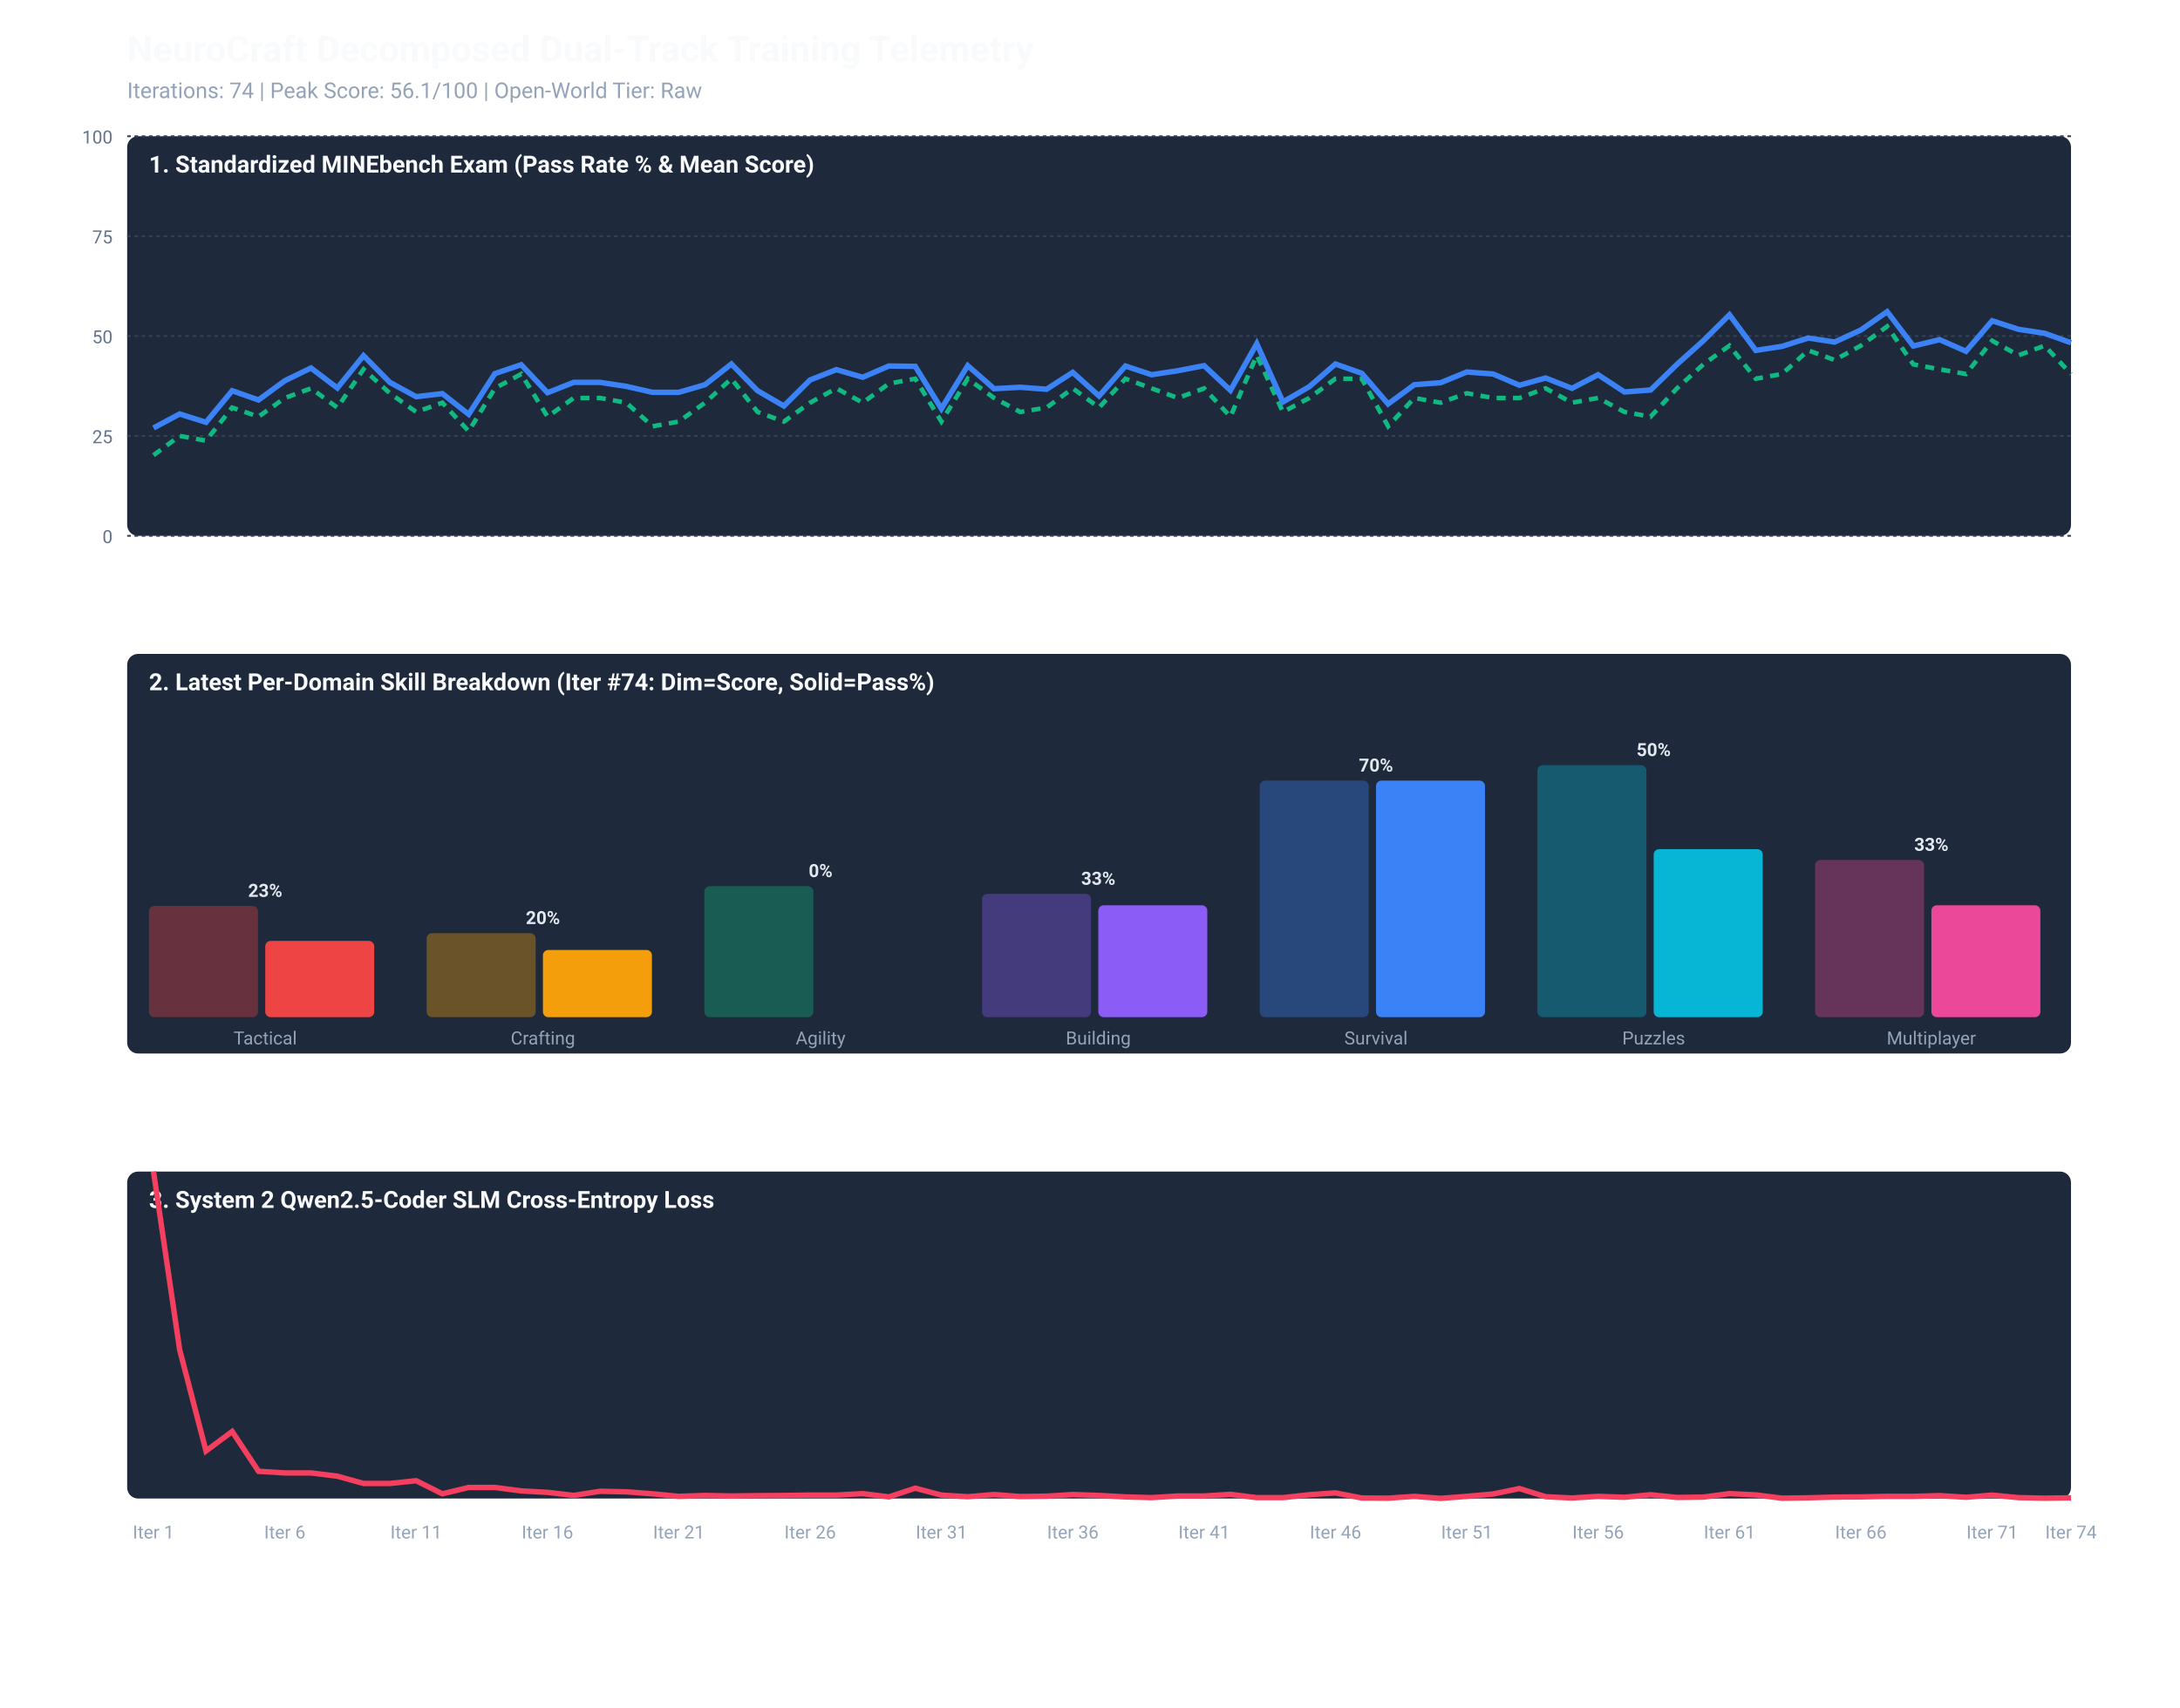
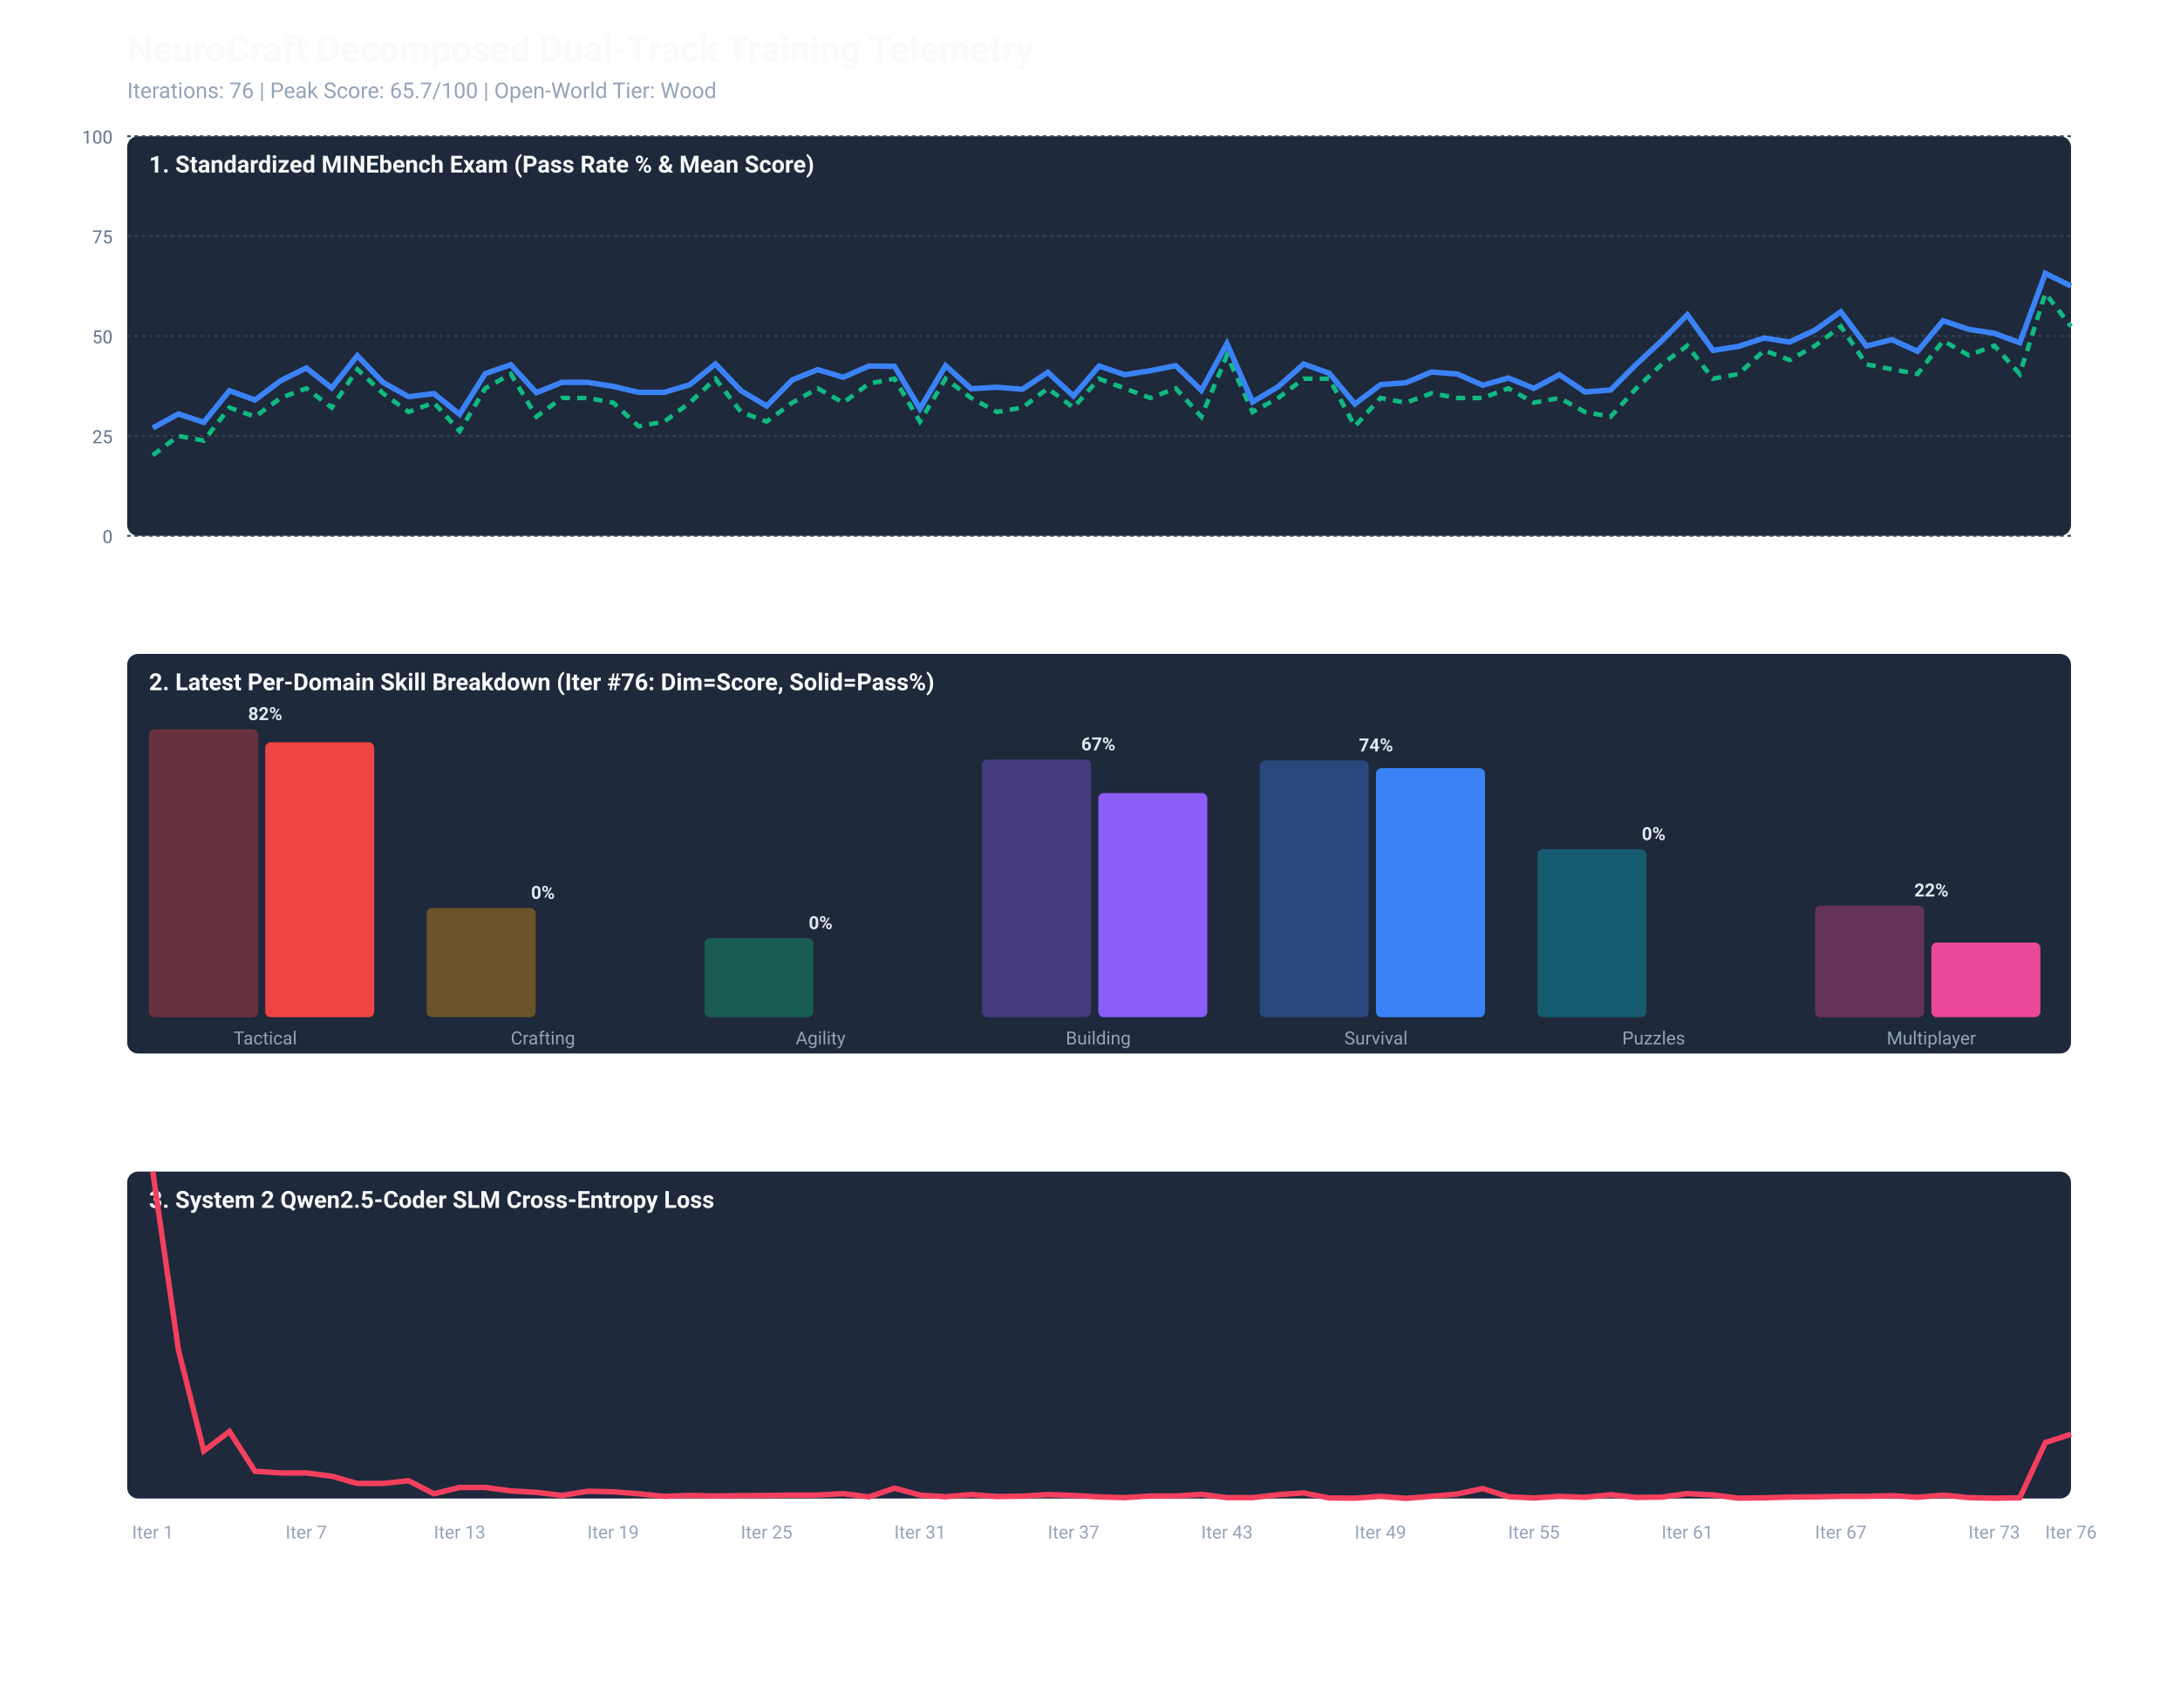
<svg xmlns="http://www.w3.org/2000/svg" viewBox="0 0 1200 940" width="1200" height="940" style="background-color: #0b1120; font-family: -apple-system, BlinkMacSystemFont, 'Segoe UI', Roboto, sans-serif;">
  <text x="70" y="34" fill="#f8fafc" font-size="20" font-weight="bold">NeuroCraft Decomposed Dual-Track Training Telemetry</text>
-   <text x="70" y="54" fill="#94a3b8" font-size="12">Iterations: 74 | Peak Score: 56.1/100 | Open-World Tier: Raw</text>
+   <text x="70" y="54" fill="#94a3b8" font-size="12">Iterations: 76 | Peak Score: 65.7/100 | Open-World Tier: Wood</text>
  <rect x="70" y="75" width="1070" height="220" fill="#1e293b" rx="6" />
  <text x="82" y="95" fill="#f8fafc" font-size="13" font-weight="bold">1. Standardized MINEbench Exam (Pass Rate % &amp; Mean Score)</text>
  <line x1="70" y1="295" x2="1140" y2="295" stroke="#334155" stroke-width="1" stroke-dasharray="2,2" />
  <text x="62" y="299" fill="#64748b" font-size="10" text-anchor="end">0</text>
  <line x1="70" y1="240" x2="1140" y2="240" stroke="#334155" stroke-width="1" stroke-dasharray="2,2" />
  <text x="62" y="244" fill="#64748b" font-size="10" text-anchor="end">25</text>
  <line x1="70" y1="185" x2="1140" y2="185" stroke="#334155" stroke-width="1" stroke-dasharray="2,2" />
  <text x="62" y="189" fill="#64748b" font-size="10" text-anchor="end">50</text>
  <line x1="70" y1="130" x2="1140" y2="130" stroke="#334155" stroke-width="1" stroke-dasharray="2,2" />
  <text x="62" y="134" fill="#64748b" font-size="10" text-anchor="end">75</text>
  <line x1="70" y1="75" x2="1140" y2="75" stroke="#334155" stroke-width="1" stroke-dasharray="2,2" />
  <text x="62" y="79" fill="#64748b" font-size="10" text-anchor="end">100</text>
-   <path d="M 84.5 250.6 L 98.9 240.0 L 113.4 242.6 L 127.8 224.4 L 142.3 229.4 L 156.8 219.1 L 171.2 213.8 L 185.7 224.4 L 200.1 203.3 L 214.6 216.5 L 229.1 226.8 L 243.5 221.7 L 258.0 237.4 L 272.4 213.8 L 286.9 205.9 L 301.4 229.4 L 315.8 219.1 L 330.3 219.1 L 344.7 221.7 L 359.2 234.7 L 373.6 232.1 L 388.1 221.7 L 402.6 208.5 L 417.0 226.8 L 431.5 232.1 L 445.9 221.7 L 460.4 213.8 L 474.9 221.7 L 489.3 211.2 L 503.8 208.5 L 518.2 232.1 L 532.7 208.5 L 547.2 219.1 L 561.6 226.8 L 576.1 224.4 L 590.5 213.8 L 605.0 224.4 L 619.5 208.5 L 633.9 213.8 L 648.4 219.1 L 662.8 213.8 L 677.3 229.4 L 691.8 195.6 L 706.2 226.8 L 720.7 219.1 L 735.1 208.5 L 749.6 208.5 L 764.1 234.7 L 778.5 219.1 L 793.0 221.7 L 807.4 216.5 L 821.9 219.1 L 836.4 219.1 L 850.8 213.8 L 865.3 221.7 L 879.7 219.1 L 894.2 226.8 L 908.6 229.4 L 923.1 213.8 L 937.6 200.6 L 952.0 190.3 L 966.5 208.5 L 980.9 205.9 L 995.4 192.9 L 1009.9 198.2 L 1024.3 190.3 L 1038.8 179.7 L 1053.2 200.6 L 1067.7 203.3 L 1082.2 205.9 L 1096.6 187.6 L 1111.1 195.6 L 1125.5 190.3 L 1140.0 205.9" fill="none" stroke="#10b981" stroke-width="2.5" stroke-dasharray="5,4" />
-   <path d="M 84.5 235.6 L 98.9 227.9 L 113.4 232.5 L 127.8 215.1 L 142.3 220.2 L 156.8 209.6 L 171.2 202.6 L 185.7 213.6 L 200.1 195.8 L 214.6 210.5 L 229.1 218.4 L 243.5 216.7 L 258.0 228.1 L 272.4 205.7 L 286.9 200.8 L 301.4 216.2 L 315.8 210.5 L 330.3 210.5 L 344.7 212.7 L 359.2 216.0 L 373.6 216.0 L 388.1 211.8 L 402.6 200.4 L 417.0 215.1 L 431.5 223.5 L 445.9 209.2 L 460.4 203.5 L 474.9 207.7 L 489.3 201.5 L 503.8 201.7 L 518.2 225.0 L 532.7 201.3 L 547.2 214.0 L 561.6 213.2 L 576.1 214.3 L 590.5 205.0 L 605.0 218.0 L 619.5 201.5 L 633.9 206.3 L 648.4 204.1 L 662.8 201.3 L 677.3 214.9 L 691.8 189.2 L 706.2 221.3 L 720.7 212.9 L 735.1 200.4 L 749.6 205.5 L 764.1 222.4 L 778.5 211.8 L 793.0 210.7 L 807.4 204.8 L 821.9 205.9 L 836.4 212.1 L 850.8 208.1 L 865.3 213.8 L 879.7 206.3 L 894.2 215.8 L 908.6 214.7 L 923.1 200.6 L 937.6 187.6 L 952.0 173.3 L 966.5 192.9 L 980.9 190.7 L 995.4 186.1 L 1009.9 188.3 L 1024.3 181.7 L 1038.8 171.6 L 1053.2 190.5 L 1067.7 187.0 L 1082.2 193.4 L 1096.6 176.6 L 1111.1 181.3 L 1125.5 183.5 L 1140.0 188.7" fill="none" stroke="#3b82f6" stroke-width="3" />
+   <path d="M 84.1 250.6 L 98.2 240.0 L 112.2 242.6 L 126.3 224.4 L 140.4 229.4 L 154.5 219.1 L 168.6 213.8 L 182.6 224.4 L 196.7 203.3 L 210.8 216.5 L 224.9 226.8 L 238.9 221.7 L 253.0 237.4 L 267.1 213.8 L 281.2 205.9 L 295.3 229.4 L 309.3 219.1 L 323.4 219.1 L 337.5 221.7 L 351.6 234.7 L 365.7 232.1 L 379.7 221.7 L 393.8 208.5 L 407.9 226.8 L 422.0 232.1 L 436.1 221.7 L 450.1 213.8 L 464.2 221.7 L 478.3 211.2 L 492.4 208.5 L 506.4 232.1 L 520.5 208.5 L 534.6 219.1 L 548.7 226.8 L 562.8 224.4 L 576.8 213.8 L 590.9 224.4 L 605.0 208.5 L 619.1 213.8 L 633.2 219.1 L 647.2 213.8 L 661.3 229.4 L 675.4 195.6 L 689.5 226.8 L 703.6 219.1 L 717.6 208.5 L 731.7 208.5 L 745.8 234.7 L 759.9 219.1 L 773.9 221.7 L 788.0 216.5 L 802.1 219.1 L 816.2 219.1 L 830.3 213.8 L 844.3 221.7 L 858.4 219.1 L 872.5 226.8 L 886.6 229.4 L 900.7 213.8 L 914.7 200.6 L 928.8 190.3 L 942.9 208.5 L 957.0 205.9 L 971.1 192.9 L 985.1 198.2 L 999.2 190.3 L 1013.3 179.7 L 1027.4 200.6 L 1041.4 203.3 L 1055.5 205.9 L 1069.6 187.6 L 1083.7 195.6 L 1097.8 190.3 L 1111.8 205.9 L 1125.9 161.5 L 1140.0 179.7" fill="none" stroke="#10b981" stroke-width="2.5" stroke-dasharray="5,4" />
+   <path d="M 84.1 235.6 L 98.2 227.9 L 112.2 232.5 L 126.3 215.1 L 140.4 220.2 L 154.5 209.6 L 168.6 202.6 L 182.6 213.6 L 196.7 195.8 L 210.8 210.5 L 224.9 218.4 L 238.9 216.7 L 253.0 228.1 L 267.1 205.7 L 281.2 200.8 L 295.3 216.2 L 309.3 210.5 L 323.4 210.5 L 337.5 212.7 L 351.6 216.0 L 365.7 216.0 L 379.7 211.8 L 393.8 200.4 L 407.9 215.1 L 422.0 223.5 L 436.1 209.2 L 450.1 203.5 L 464.2 207.7 L 478.3 201.5 L 492.4 201.7 L 506.4 225.0 L 520.5 201.3 L 534.6 214.0 L 548.7 213.2 L 562.8 214.3 L 576.8 205.0 L 590.9 218.0 L 605.0 201.5 L 619.1 206.3 L 633.2 204.1 L 647.2 201.3 L 661.3 214.9 L 675.4 189.2 L 689.5 221.3 L 703.6 212.9 L 717.6 200.4 L 731.7 205.5 L 745.8 222.4 L 759.9 211.8 L 773.9 210.7 L 788.0 204.8 L 802.1 205.9 L 816.2 212.1 L 830.3 208.1 L 844.3 213.8 L 858.4 206.3 L 872.5 215.8 L 886.6 214.7 L 900.7 200.6 L 914.7 187.6 L 928.8 173.3 L 942.9 192.9 L 957.0 190.7 L 971.1 186.1 L 985.1 188.3 L 999.2 181.7 L 1013.3 171.6 L 1027.4 190.5 L 1041.4 187.0 L 1055.5 193.4 L 1069.6 176.6 L 1083.7 181.3 L 1097.8 183.5 L 1111.8 188.7 L 1125.9 150.5 L 1140.0 157.5" fill="none" stroke="#3b82f6" stroke-width="3" />
  <rect x="70" y="360" width="1070" height="220" fill="#1e293b" rx="6" />
-   <text x="82" y="380" fill="#f8fafc" font-size="13" font-weight="bold">2. Latest Per-Domain Skill Breakdown (Iter #74: Dim=Score, Solid=Pass%)</text>
-   <rect x="82" y="498.765" width="60" height="61.235" fill="#ef4444" fill-opacity="0.35" rx="3" />
-   <rect x="146" y="518.005" width="60" height="41.995" fill="#ef4444" rx="3" />
-   <text x="146" y="493.765" fill="#e2e8f0" font-size="10" font-weight="bold" text-anchor="middle">23%</text>
+   <text x="82" y="380" fill="#f8fafc" font-size="13" font-weight="bold">2. Latest Per-Domain Skill Breakdown (Iter #76: Dim=Score, Solid=Pass%)</text>
+   <rect x="82" y="401.455" width="60" height="158.545" fill="#ef4444" fill-opacity="0.35" rx="3" />
+   <rect x="146" y="408.67" width="60" height="151.33" fill="#ef4444" rx="3" />
+   <text x="146" y="396.455" fill="#e2e8f0" font-size="10" font-weight="bold" text-anchor="middle">82%</text>
  <text x="146" y="575" fill="#94a3b8" font-size="10" text-anchor="middle">Tactical</text>
-   <rect x="234.857" y="513.75" width="60" height="46.25" fill="#f59e0b" fill-opacity="0.35" rx="3" />
-   <rect x="298.857" y="523" width="60" height="37" fill="#f59e0b" rx="3" />
-   <text x="298.857" y="508.75" fill="#e2e8f0" font-size="10" font-weight="bold" text-anchor="middle">20%</text>
+   <rect x="234.857" y="499.875" width="60" height="60.125" fill="#f59e0b" fill-opacity="0.35" rx="3" />
+   <rect x="298.857" y="560" width="60" height="0" fill="#f59e0b" rx="3" />
+   <text x="298.857" y="494.875" fill="#e2e8f0" font-size="10" font-weight="bold" text-anchor="middle">0%</text>
  <text x="298.857" y="575" fill="#94a3b8" font-size="10" text-anchor="middle">Crafting</text>
-   <rect x="387.714" y="487.85" width="60" height="72.15" fill="#10b981" fill-opacity="0.35" rx="3" />
+   <rect x="387.714" y="516.525" width="60" height="43.475" fill="#10b981" fill-opacity="0.35" rx="3" />
  <rect x="451.714" y="560" width="60" height="0" fill="#10b981" rx="3" />
-   <text x="451.714" y="482.85" fill="#e2e8f0" font-size="10" font-weight="bold" text-anchor="middle">0%</text>
+   <text x="451.714" y="511.525" fill="#e2e8f0" font-size="10" font-weight="bold" text-anchor="middle">0%</text>
  <text x="451.714" y="575" fill="#94a3b8" font-size="10" text-anchor="middle">Agility</text>
-   <rect x="540.571" y="492.105" width="60" height="67.895" fill="#8b5cf6" fill-opacity="0.35" rx="3" />
-   <rect x="604.571" y="498.395" width="60" height="61.605" fill="#8b5cf6" rx="3" />
-   <text x="604.571" y="487.105" fill="#e2e8f0" font-size="10" font-weight="bold" text-anchor="middle">33%</text>
+   <rect x="540.571" y="418.105" width="60" height="141.895" fill="#8b5cf6" fill-opacity="0.35" rx="3" />
+   <rect x="604.571" y="436.605" width="60" height="123.395" fill="#8b5cf6" rx="3" />
+   <text x="604.571" y="413.105" fill="#e2e8f0" font-size="10" font-weight="bold" text-anchor="middle">67%</text>
  <text x="604.571" y="575" fill="#94a3b8" font-size="10" text-anchor="middle">Building</text>
-   <rect x="693.429" y="429.76" width="60" height="130.24" fill="#3b82f6" fill-opacity="0.35" rx="3" />
-   <rect x="757.429" y="429.76" width="60" height="130.24" fill="#3b82f6" rx="3" />
-   <text x="757.429" y="424.76" fill="#e2e8f0" font-size="10" font-weight="bold" text-anchor="middle">70%</text>
+   <rect x="693.429" y="418.66" width="60" height="141.34" fill="#3b82f6" fill-opacity="0.35" rx="3" />
+   <rect x="757.429" y="422.915" width="60" height="137.085" fill="#3b82f6" rx="3" />
+   <text x="757.429" y="413.66" fill="#e2e8f0" font-size="10" font-weight="bold" text-anchor="middle">74%</text>
  <text x="757.429" y="575" fill="#94a3b8" font-size="10" text-anchor="middle">Survival</text>
-   <rect x="846.286" y="421.25" width="60" height="138.75" fill="#06b6d4" fill-opacity="0.35" rx="3" />
-   <rect x="910.286" y="467.5" width="60" height="92.5" fill="#06b6d4" rx="3" />
-   <text x="910.286" y="416.25" fill="#e2e8f0" font-size="10" font-weight="bold" text-anchor="middle">50%</text>
+   <rect x="846.286" y="467.5" width="60" height="92.5" fill="#06b6d4" fill-opacity="0.35" rx="3" />
+   <rect x="910.286" y="560" width="60" height="0" fill="#06b6d4" rx="3" />
+   <text x="910.286" y="462.5" fill="#e2e8f0" font-size="10" font-weight="bold" text-anchor="middle">0%</text>
  <text x="910.286" y="575" fill="#94a3b8" font-size="10" text-anchor="middle">Puzzles</text>
-   <rect x="999.143" y="473.42" width="60" height="86.58" fill="#ec4899" fill-opacity="0.35" rx="3" />
-   <rect x="1063.143" y="498.395" width="60" height="61.605" fill="#ec4899" rx="3" />
-   <text x="1063.143" y="468.42" fill="#e2e8f0" font-size="10" font-weight="bold" text-anchor="middle">33%</text>
+   <rect x="999.143" y="498.58" width="60" height="61.42" fill="#ec4899" fill-opacity="0.35" rx="3" />
+   <rect x="1063.143" y="518.93" width="60" height="41.07" fill="#ec4899" rx="3" />
+   <text x="1063.143" y="493.58" fill="#e2e8f0" font-size="10" font-weight="bold" text-anchor="middle">22%</text>
  <text x="1063.143" y="575" fill="#94a3b8" font-size="10" text-anchor="middle">Multiplayer</text>
  <rect x="70" y="645" width="1070" height="180" fill="#1e293b" rx="6" />
  <text x="82" y="665" fill="#f8fafc" font-size="13" font-weight="bold">3. System 2 Qwen2.5-Coder SLM Cross-Entropy Loss</text>
-   <path d="M 84.5 645.0 L 98.9 743.1 L 113.4 798.8 L 127.8 788.1 L 142.3 810.0 L 156.8 810.9 L 171.2 810.9 L 185.7 812.7 L 200.1 816.7 L 214.6 816.7 L 229.1 815.2 L 243.5 822.4 L 258.0 818.9 L 272.4 818.9 L 286.9 820.8 L 301.4 821.6 L 315.8 823.3 L 330.3 821.0 L 344.7 821.3 L 359.2 822.4 L 373.6 823.8 L 388.1 823.3 L 402.6 823.6 L 417.0 823.4 L 431.5 823.3 L 445.9 823.1 L 460.4 823.1 L 474.9 822.3 L 489.3 824.1 L 503.8 819.3 L 518.2 823.1 L 532.7 824.0 L 547.2 822.8 L 561.6 823.9 L 576.1 823.7 L 590.5 822.8 L 605.0 823.3 L 619.5 824.1 L 633.9 824.5 L 648.4 823.6 L 662.8 823.6 L 677.3 822.7 L 691.8 824.5 L 706.2 824.5 L 720.7 822.9 L 735.1 821.9 L 749.6 824.7 L 764.1 824.8 L 778.5 823.8 L 793.0 824.9 L 807.4 823.8 L 821.9 822.5 L 836.4 819.5 L 850.8 824.0 L 865.3 824.7 L 879.7 823.8 L 894.2 824.3 L 908.6 822.9 L 923.1 824.4 L 937.6 824.2 L 952.0 822.3 L 966.5 823.0 L 980.9 824.8 L 995.4 824.6 L 1009.9 824.2 L 1024.3 824.1 L 1038.8 823.8 L 1053.2 823.8 L 1067.7 823.4 L 1082.2 824.3 L 1096.6 823.1 L 1111.1 824.5 L 1125.5 824.8 L 1140.0 824.6" fill="none" stroke="#f43f5e" stroke-width="3" />
-   <text x="84.459" y="847" fill="#94a3b8" font-size="10" text-anchor="middle">Iter 1</text>
-   <text x="156.757" y="847" fill="#94a3b8" font-size="10" text-anchor="middle">Iter 6</text>
-   <text x="229.054" y="847" fill="#94a3b8" font-size="10" text-anchor="middle">Iter 11</text>
-   <text x="301.351" y="847" fill="#94a3b8" font-size="10" text-anchor="middle">Iter 16</text>
-   <text x="373.649" y="847" fill="#94a3b8" font-size="10" text-anchor="middle">Iter 21</text>
-   <text x="445.946" y="847" fill="#94a3b8" font-size="10" text-anchor="middle">Iter 26</text>
-   <text x="518.243" y="847" fill="#94a3b8" font-size="10" text-anchor="middle">Iter 31</text>
-   <text x="590.541" y="847" fill="#94a3b8" font-size="10" text-anchor="middle">Iter 36</text>
-   <text x="662.838" y="847" fill="#94a3b8" font-size="10" text-anchor="middle">Iter 41</text>
-   <text x="735.135" y="847" fill="#94a3b8" font-size="10" text-anchor="middle">Iter 46</text>
-   <text x="807.432" y="847" fill="#94a3b8" font-size="10" text-anchor="middle">Iter 51</text>
-   <text x="879.73" y="847" fill="#94a3b8" font-size="10" text-anchor="middle">Iter 56</text>
-   <text x="952.027" y="847" fill="#94a3b8" font-size="10" text-anchor="middle">Iter 61</text>
-   <text x="1024.324" y="847" fill="#94a3b8" font-size="10" text-anchor="middle">Iter 66</text>
-   <text x="1096.622" y="847" fill="#94a3b8" font-size="10" text-anchor="middle">Iter 71</text>
-   <text x="1140" y="847" fill="#94a3b8" font-size="10" text-anchor="middle">Iter 74</text>
+   <path d="M 84.1 645.0 L 98.2 743.1 L 112.2 798.8 L 126.3 788.1 L 140.4 810.0 L 154.5 810.9 L 168.6 810.9 L 182.6 812.7 L 196.7 816.7 L 210.8 816.7 L 224.9 815.2 L 238.9 822.4 L 253.0 818.9 L 267.1 818.9 L 281.2 820.8 L 295.3 821.6 L 309.3 823.3 L 323.4 821.0 L 337.5 821.3 L 351.6 822.4 L 365.7 823.8 L 379.7 823.3 L 393.8 823.6 L 407.9 823.4 L 422.0 823.3 L 436.1 823.1 L 450.1 823.1 L 464.2 822.3 L 478.3 824.1 L 492.4 819.3 L 506.4 823.1 L 520.5 824.0 L 534.6 822.8 L 548.7 823.9 L 562.8 823.7 L 576.8 822.8 L 590.9 823.3 L 605.0 824.1 L 619.1 824.5 L 633.2 823.6 L 647.2 823.6 L 661.3 822.7 L 675.4 824.5 L 689.5 824.5 L 703.6 822.9 L 717.6 821.9 L 731.7 824.7 L 745.8 824.8 L 759.9 823.8 L 773.9 824.9 L 788.0 823.8 L 802.1 822.5 L 816.2 819.5 L 830.3 824.0 L 844.3 824.7 L 858.4 823.8 L 872.5 824.3 L 886.6 822.9 L 900.7 824.4 L 914.7 824.2 L 928.8 822.3 L 942.9 823.0 L 957.0 824.8 L 971.1 824.6 L 985.1 824.2 L 999.2 824.1 L 1013.3 823.8 L 1027.4 823.8 L 1041.4 823.4 L 1055.5 824.3 L 1069.6 823.1 L 1083.7 824.5 L 1097.8 824.8 L 1111.8 824.6 L 1125.9 794.2 L 1140.0 789.6" fill="none" stroke="#f43f5e" stroke-width="3" />
+   <text x="84.079" y="847" fill="#94a3b8" font-size="10" text-anchor="middle">Iter 1</text>
+   <text x="168.553" y="847" fill="#94a3b8" font-size="10" text-anchor="middle">Iter 7</text>
+   <text x="253.026" y="847" fill="#94a3b8" font-size="10" text-anchor="middle">Iter 13</text>
+   <text x="337.5" y="847" fill="#94a3b8" font-size="10" text-anchor="middle">Iter 19</text>
+   <text x="421.974" y="847" fill="#94a3b8" font-size="10" text-anchor="middle">Iter 25</text>
+   <text x="506.447" y="847" fill="#94a3b8" font-size="10" text-anchor="middle">Iter 31</text>
+   <text x="590.921" y="847" fill="#94a3b8" font-size="10" text-anchor="middle">Iter 37</text>
+   <text x="675.395" y="847" fill="#94a3b8" font-size="10" text-anchor="middle">Iter 43</text>
+   <text x="759.868" y="847" fill="#94a3b8" font-size="10" text-anchor="middle">Iter 49</text>
+   <text x="844.342" y="847" fill="#94a3b8" font-size="10" text-anchor="middle">Iter 55</text>
+   <text x="928.816" y="847" fill="#94a3b8" font-size="10" text-anchor="middle">Iter 61</text>
+   <text x="1013.289" y="847" fill="#94a3b8" font-size="10" text-anchor="middle">Iter 67</text>
+   <text x="1097.763" y="847" fill="#94a3b8" font-size="10" text-anchor="middle">Iter 73</text>
+   <text x="1140" y="847" fill="#94a3b8" font-size="10" text-anchor="middle">Iter 76</text>
</svg>
